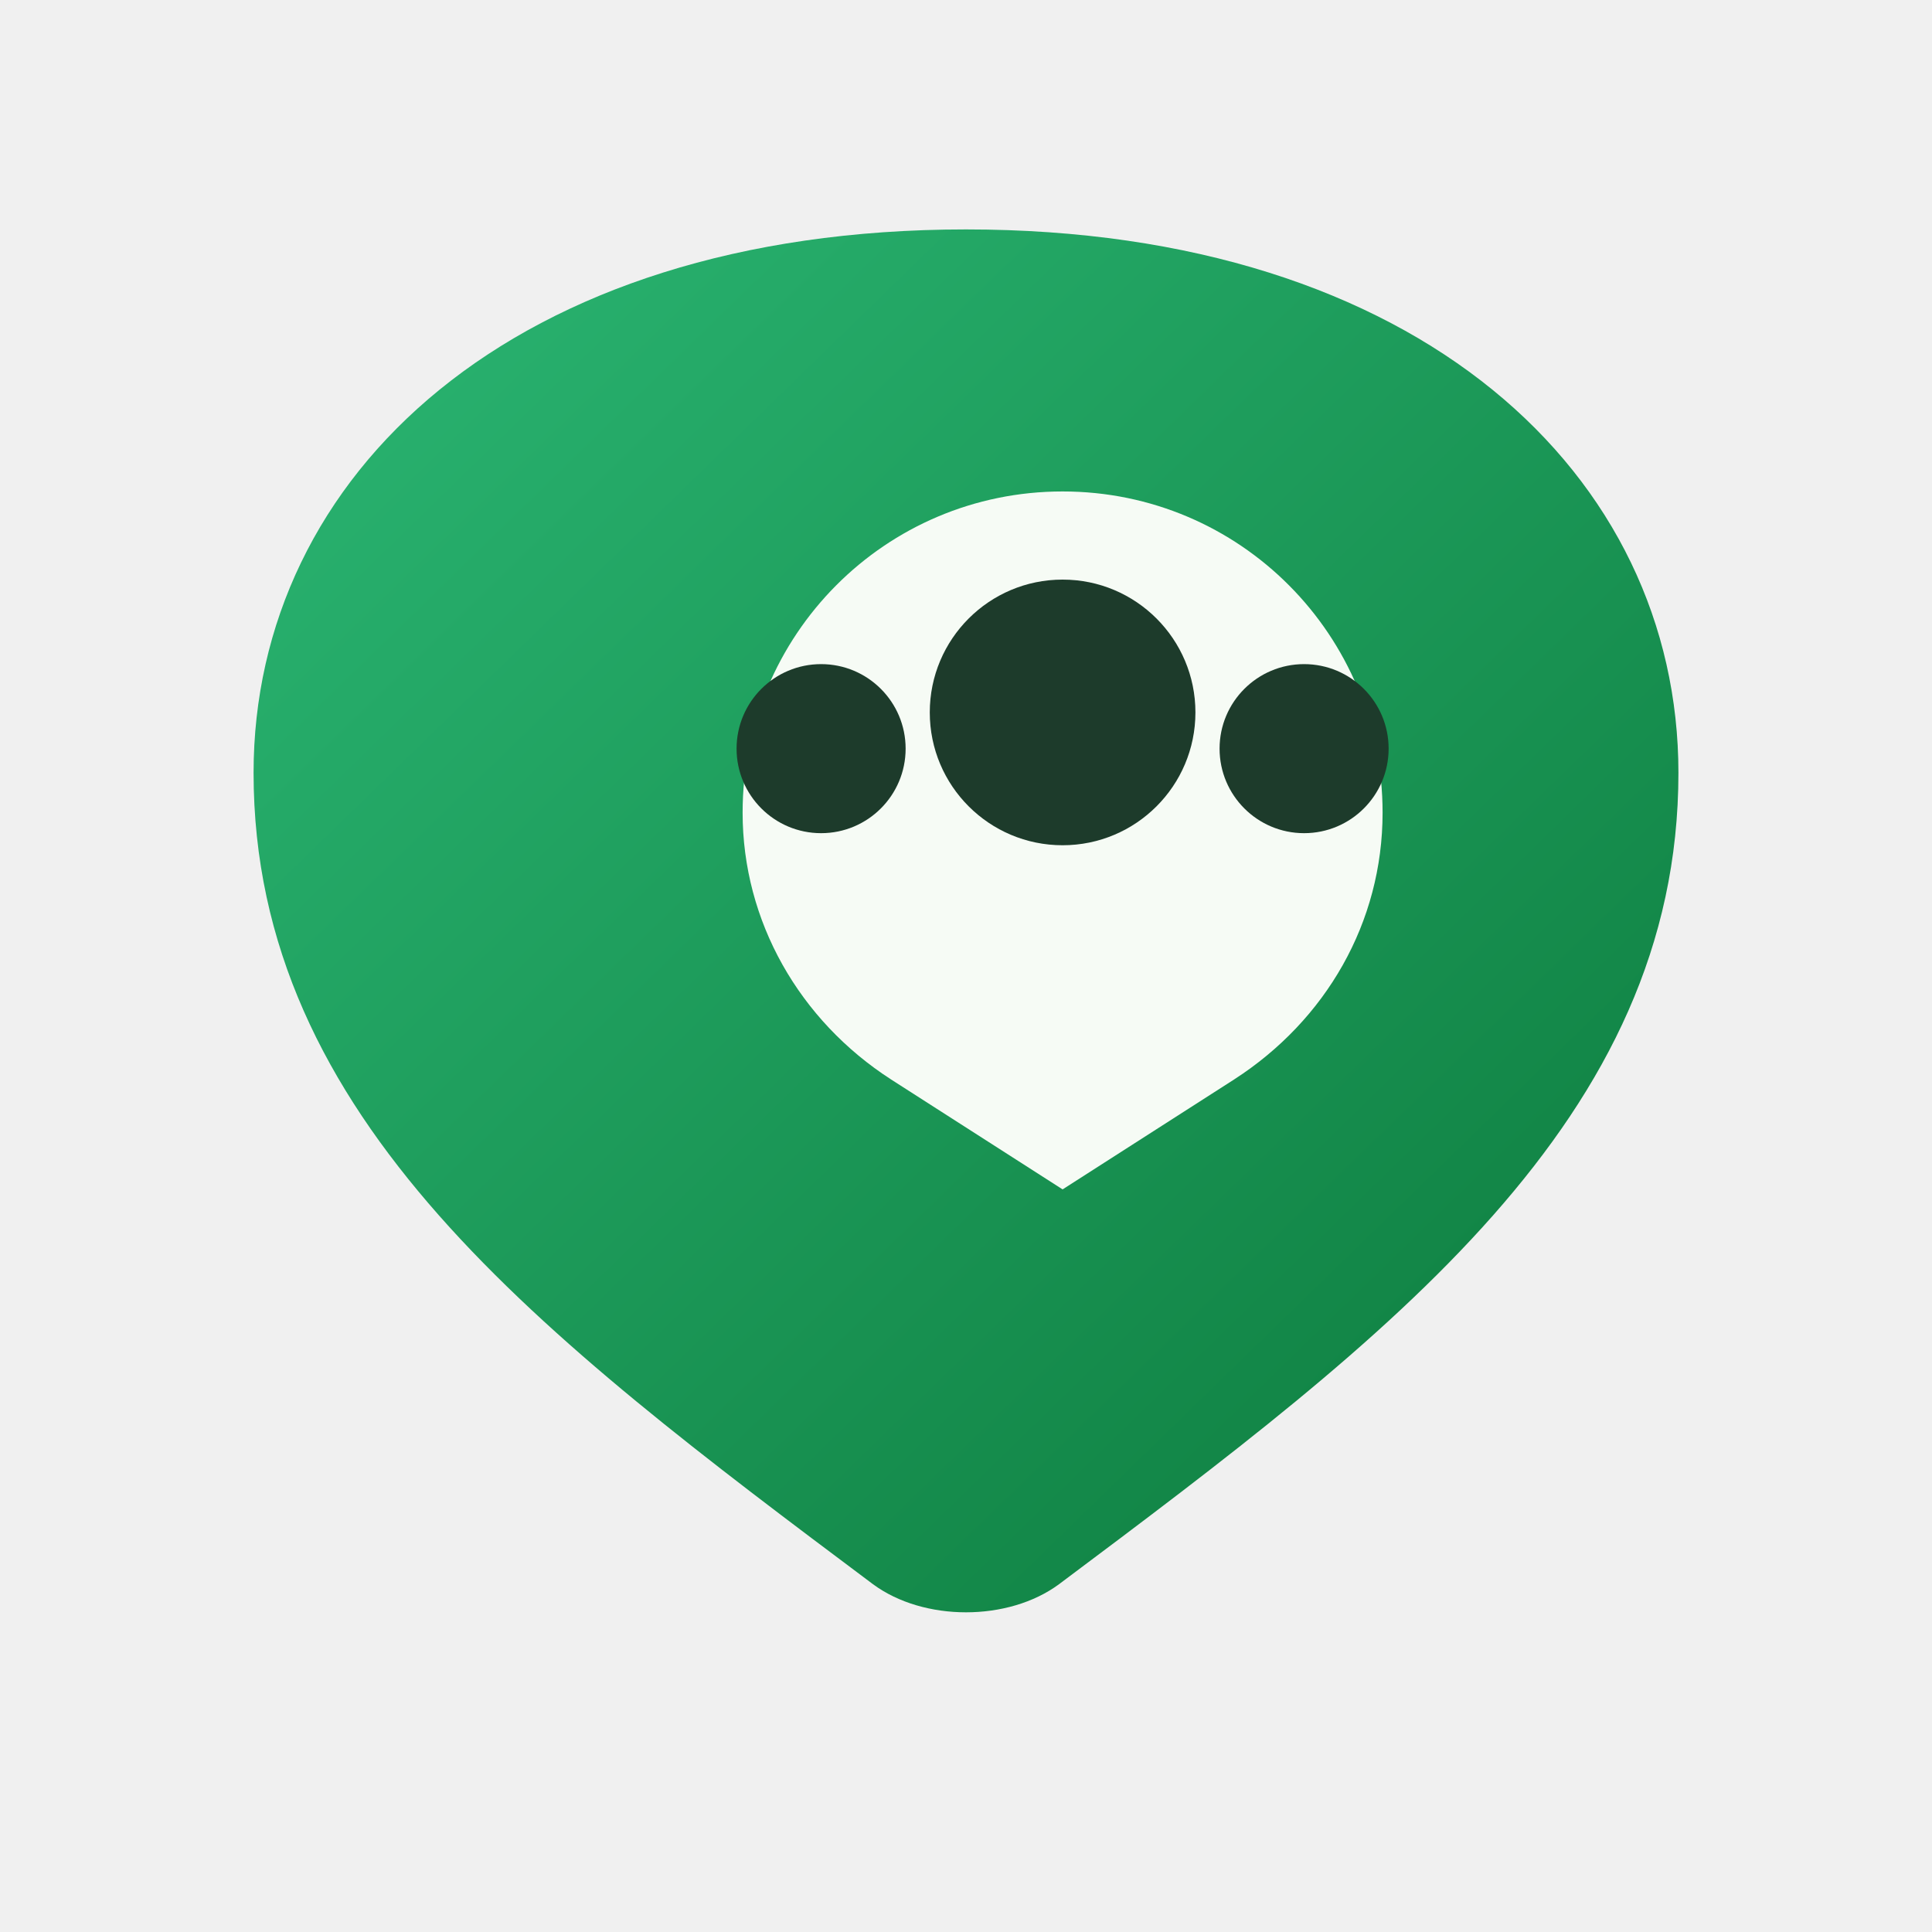
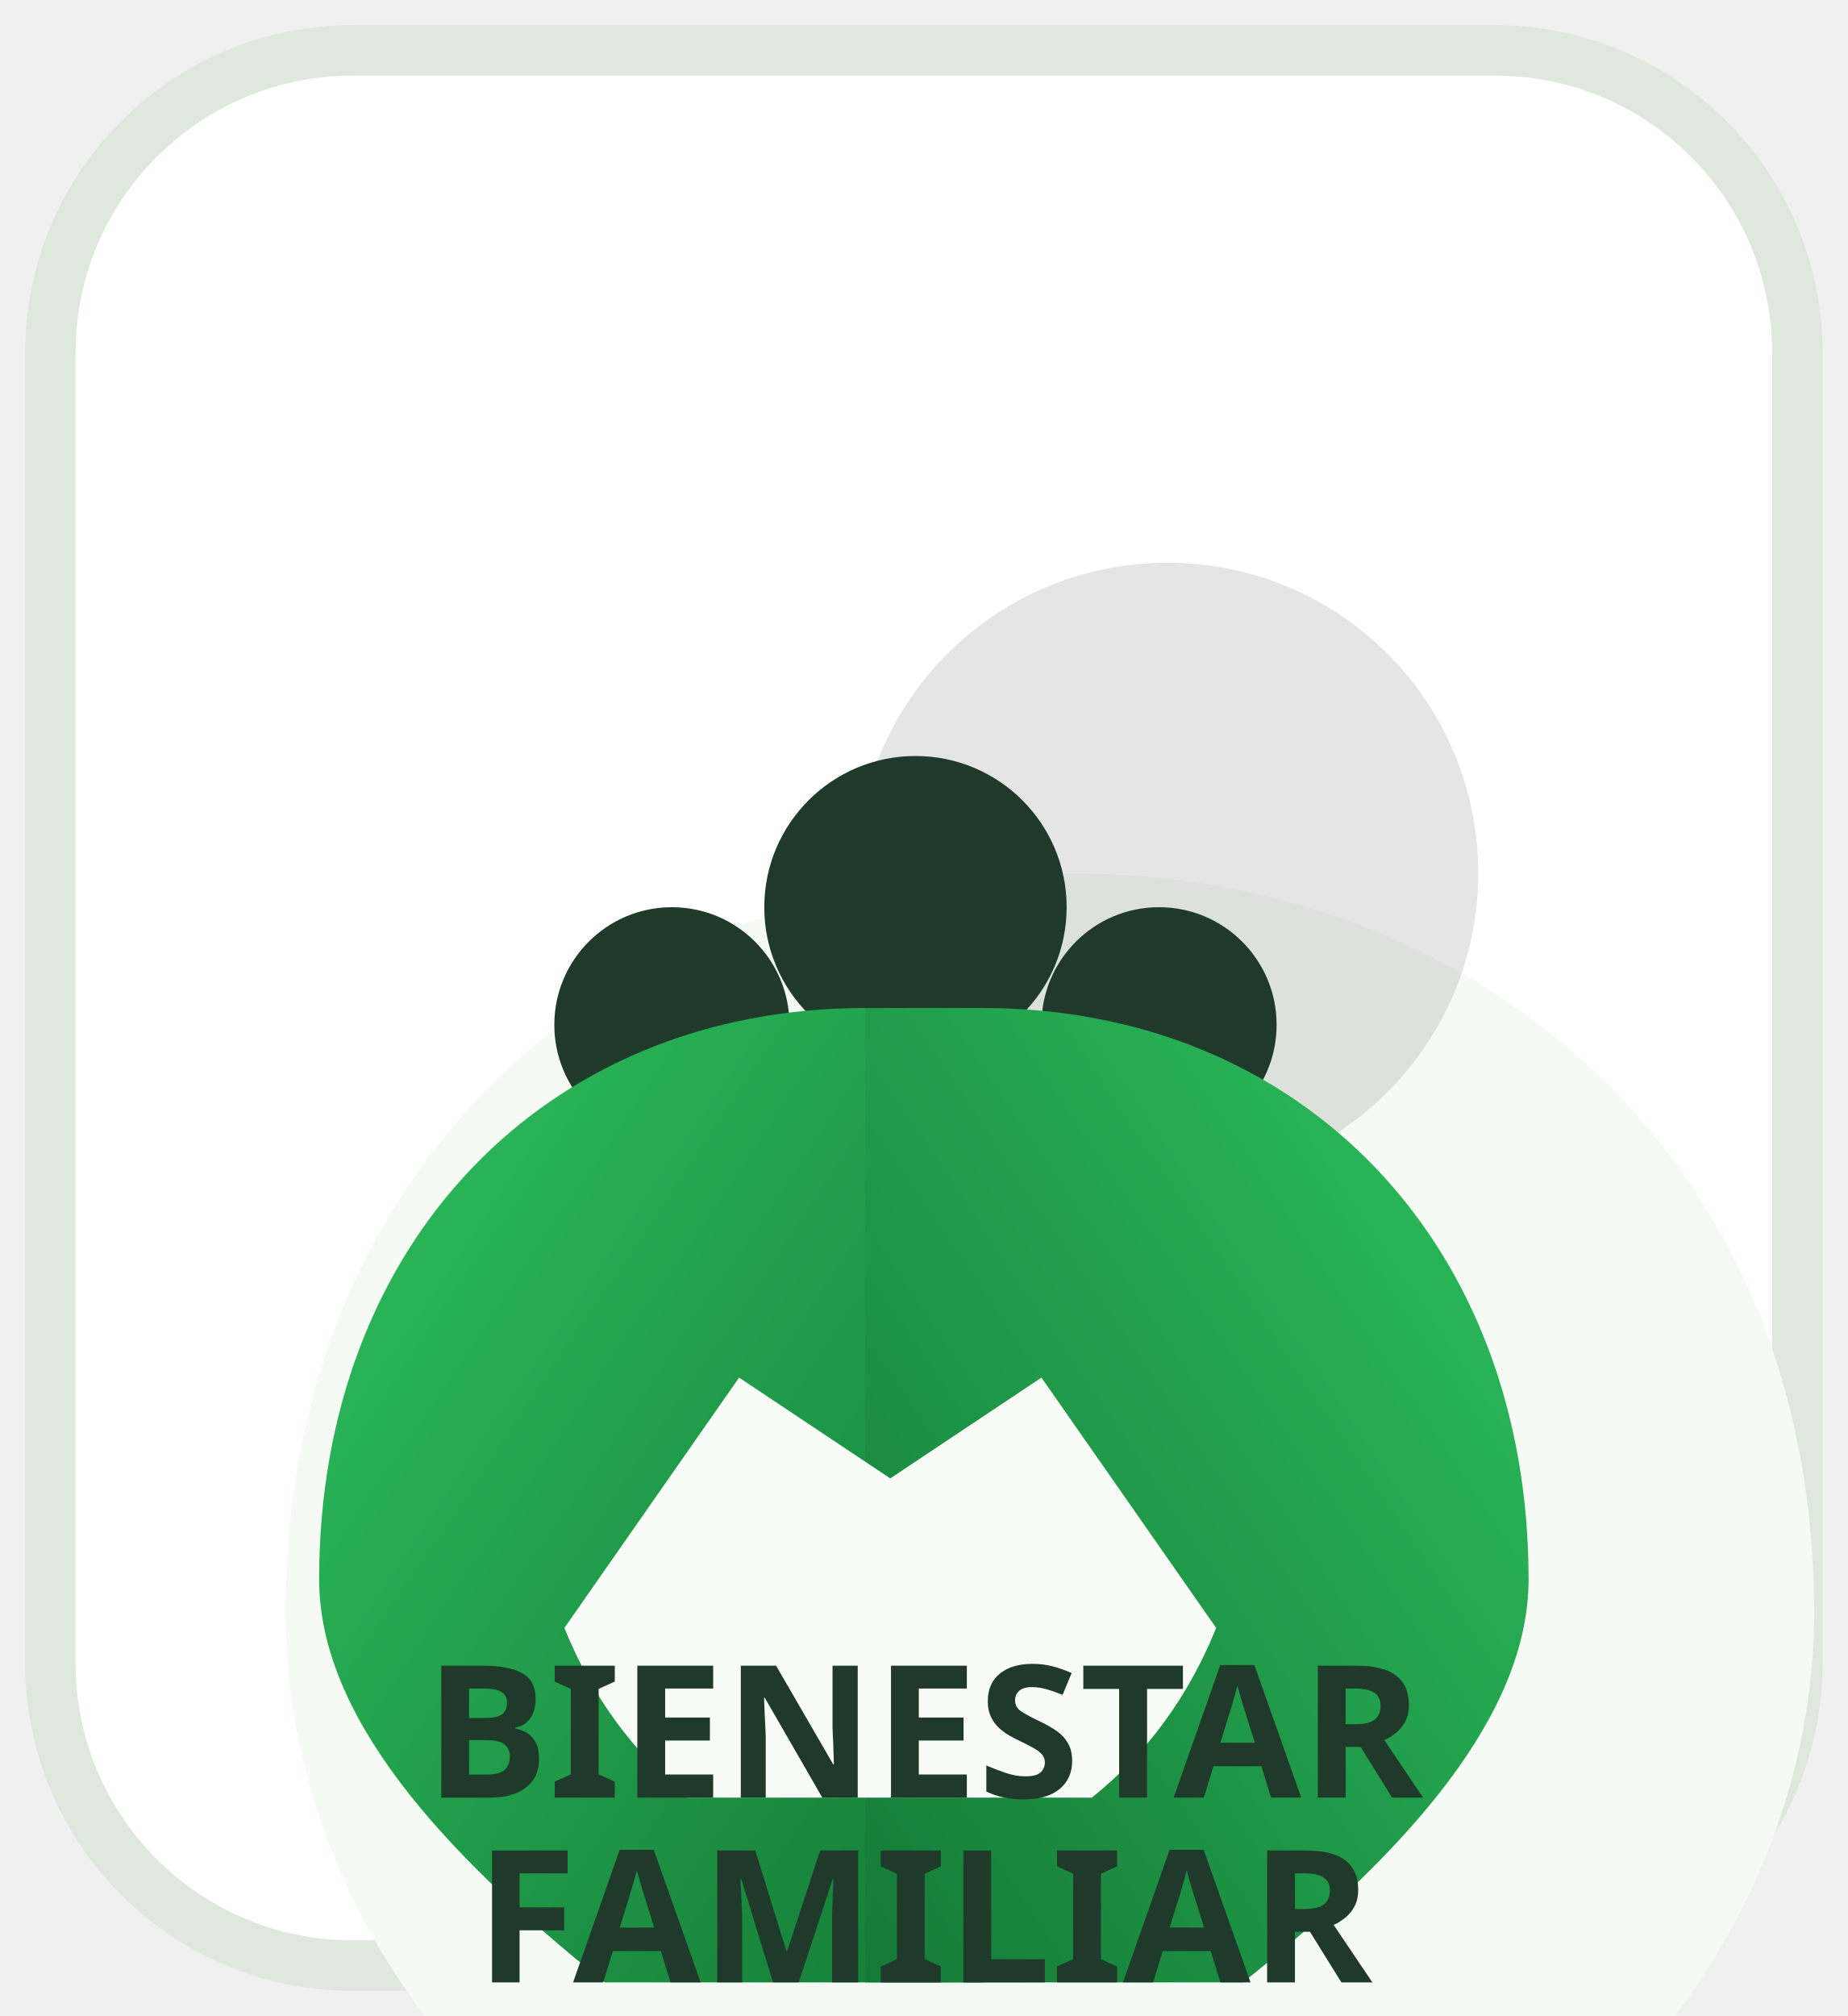
- <svg xmlns="http://www.w3.org/2000/svg" viewBox="0 0 160 160" role="img" aria-labelledby="title">
+ <svg xmlns="http://www.w3.org/2000/svg" viewBox="0 0 220 240" role="img" aria-labelledby="title">
  <defs>
-     <linearGradient id="icbfLeaf" x1="0%" y1="0%" x2="100%" y2="100%">
-       <stop offset="0%" stop-color="#2bb673" />
-       <stop offset="100%" stop-color="#0c7a3c" />
+     <linearGradient id="handLeft" x1="0%" y1="0%" x2="100%" y2="100%">
+       <stop offset="0%" stop-color="#2ec15f" />
+       <stop offset="100%" stop-color="#147a36" />
+     </linearGradient>
+     <linearGradient id="handRight" x1="100%" y1="0%" x2="0%" y2="100%">
+       <stop offset="0%" stop-color="#2ec15f" />
+       <stop offset="100%" stop-color="#147a36" />
    </linearGradient>
  </defs>
-   <g fill="none" stroke-width="0">
-     <path fill="url(#icbfLeaf)" d="M21 64c0-24.6 21.4-45 59-45s59 20.4 59 45c0 28.7-23.8 46.6-51.3 67.2-4.2 3.1-11.2 3.1-15.4 0C44.8 110.6 21 92.7 21 64z" />
-     <path fill="#f6fbf5" d="M73.8 89.4c-7.6-4.9-12.3-13.1-12.3-22.1 0-14.7 11.8-26.6 26.5-26.6s26.5 11.9 26.5 26.6c0 9.1-4.7 17.2-12.3 22.1l-14.2 9.1z" />
-     <circle cx="88" cy="59" r="11" fill="#1d3b2b" />
-     <circle cx="68" cy="62" r="7" fill="#1d3b2b" />
-     <circle cx="108" cy="62" r="7" fill="#1d3b2b" />
+   <rect x="6" y="6" width="208" height="228" rx="36" fill="#ffffff" stroke="#dfe8dd" stroke-width="6" />
+   <g transform="translate(0 -6)">
+     <path d="M34 198c0-56 42-88 88-88h6c46 0 88 32 88 88 0 22-10 46-32 64H66c-22-18-32-42-32-64z" fill="#f5faf4" />
+     <path d="M102 110c0-20.5 16.5-37 37-37s37 16.5 37 37c0 16.9-11.5 31.3-27.5 35.7L139 198l-9.5-52.3C114 141.5 102 127 102 110z" fill="#231f20" opacity="0.12" />
+     <circle cx="109" cy="114" r="18" fill="#1f3a2a" />
+     <circle cx="80" cy="128" r="14" fill="#1f3a2a" />
+     <circle cx="138" cy="128" r="14" fill="#1f3a2a" />
+     <path d="M38 194c0-40 27-68 65-68h14v116H72c-20-16-34-32-34-48z" fill="url(#handLeft)" />
+     <path d="M182 194c0-40-27-68-65-68h-14v116h45c20-16 34-32 34-48z" fill="url(#handRight)" />
+     <path d="M82 220c-6.5-5.2-11.5-12-14.8-20.2l20.8-29.8 18 12 18-12 20.8 29.8C141.5 208 136.5 214.8 130 220z" fill="#f8fbf7" />
+   </g>
+   <g font-family="'Poppins', 'Montserrat', 'Segoe UI', sans-serif" font-weight="700" text-anchor="middle" fill="#1f3a2a">
+     <text font-size="22" x="110" y="214">BIENESTAR</text>
+     <text font-size="22" x="110" y="236">FAMILIAR</text>
  </g>
</svg>
